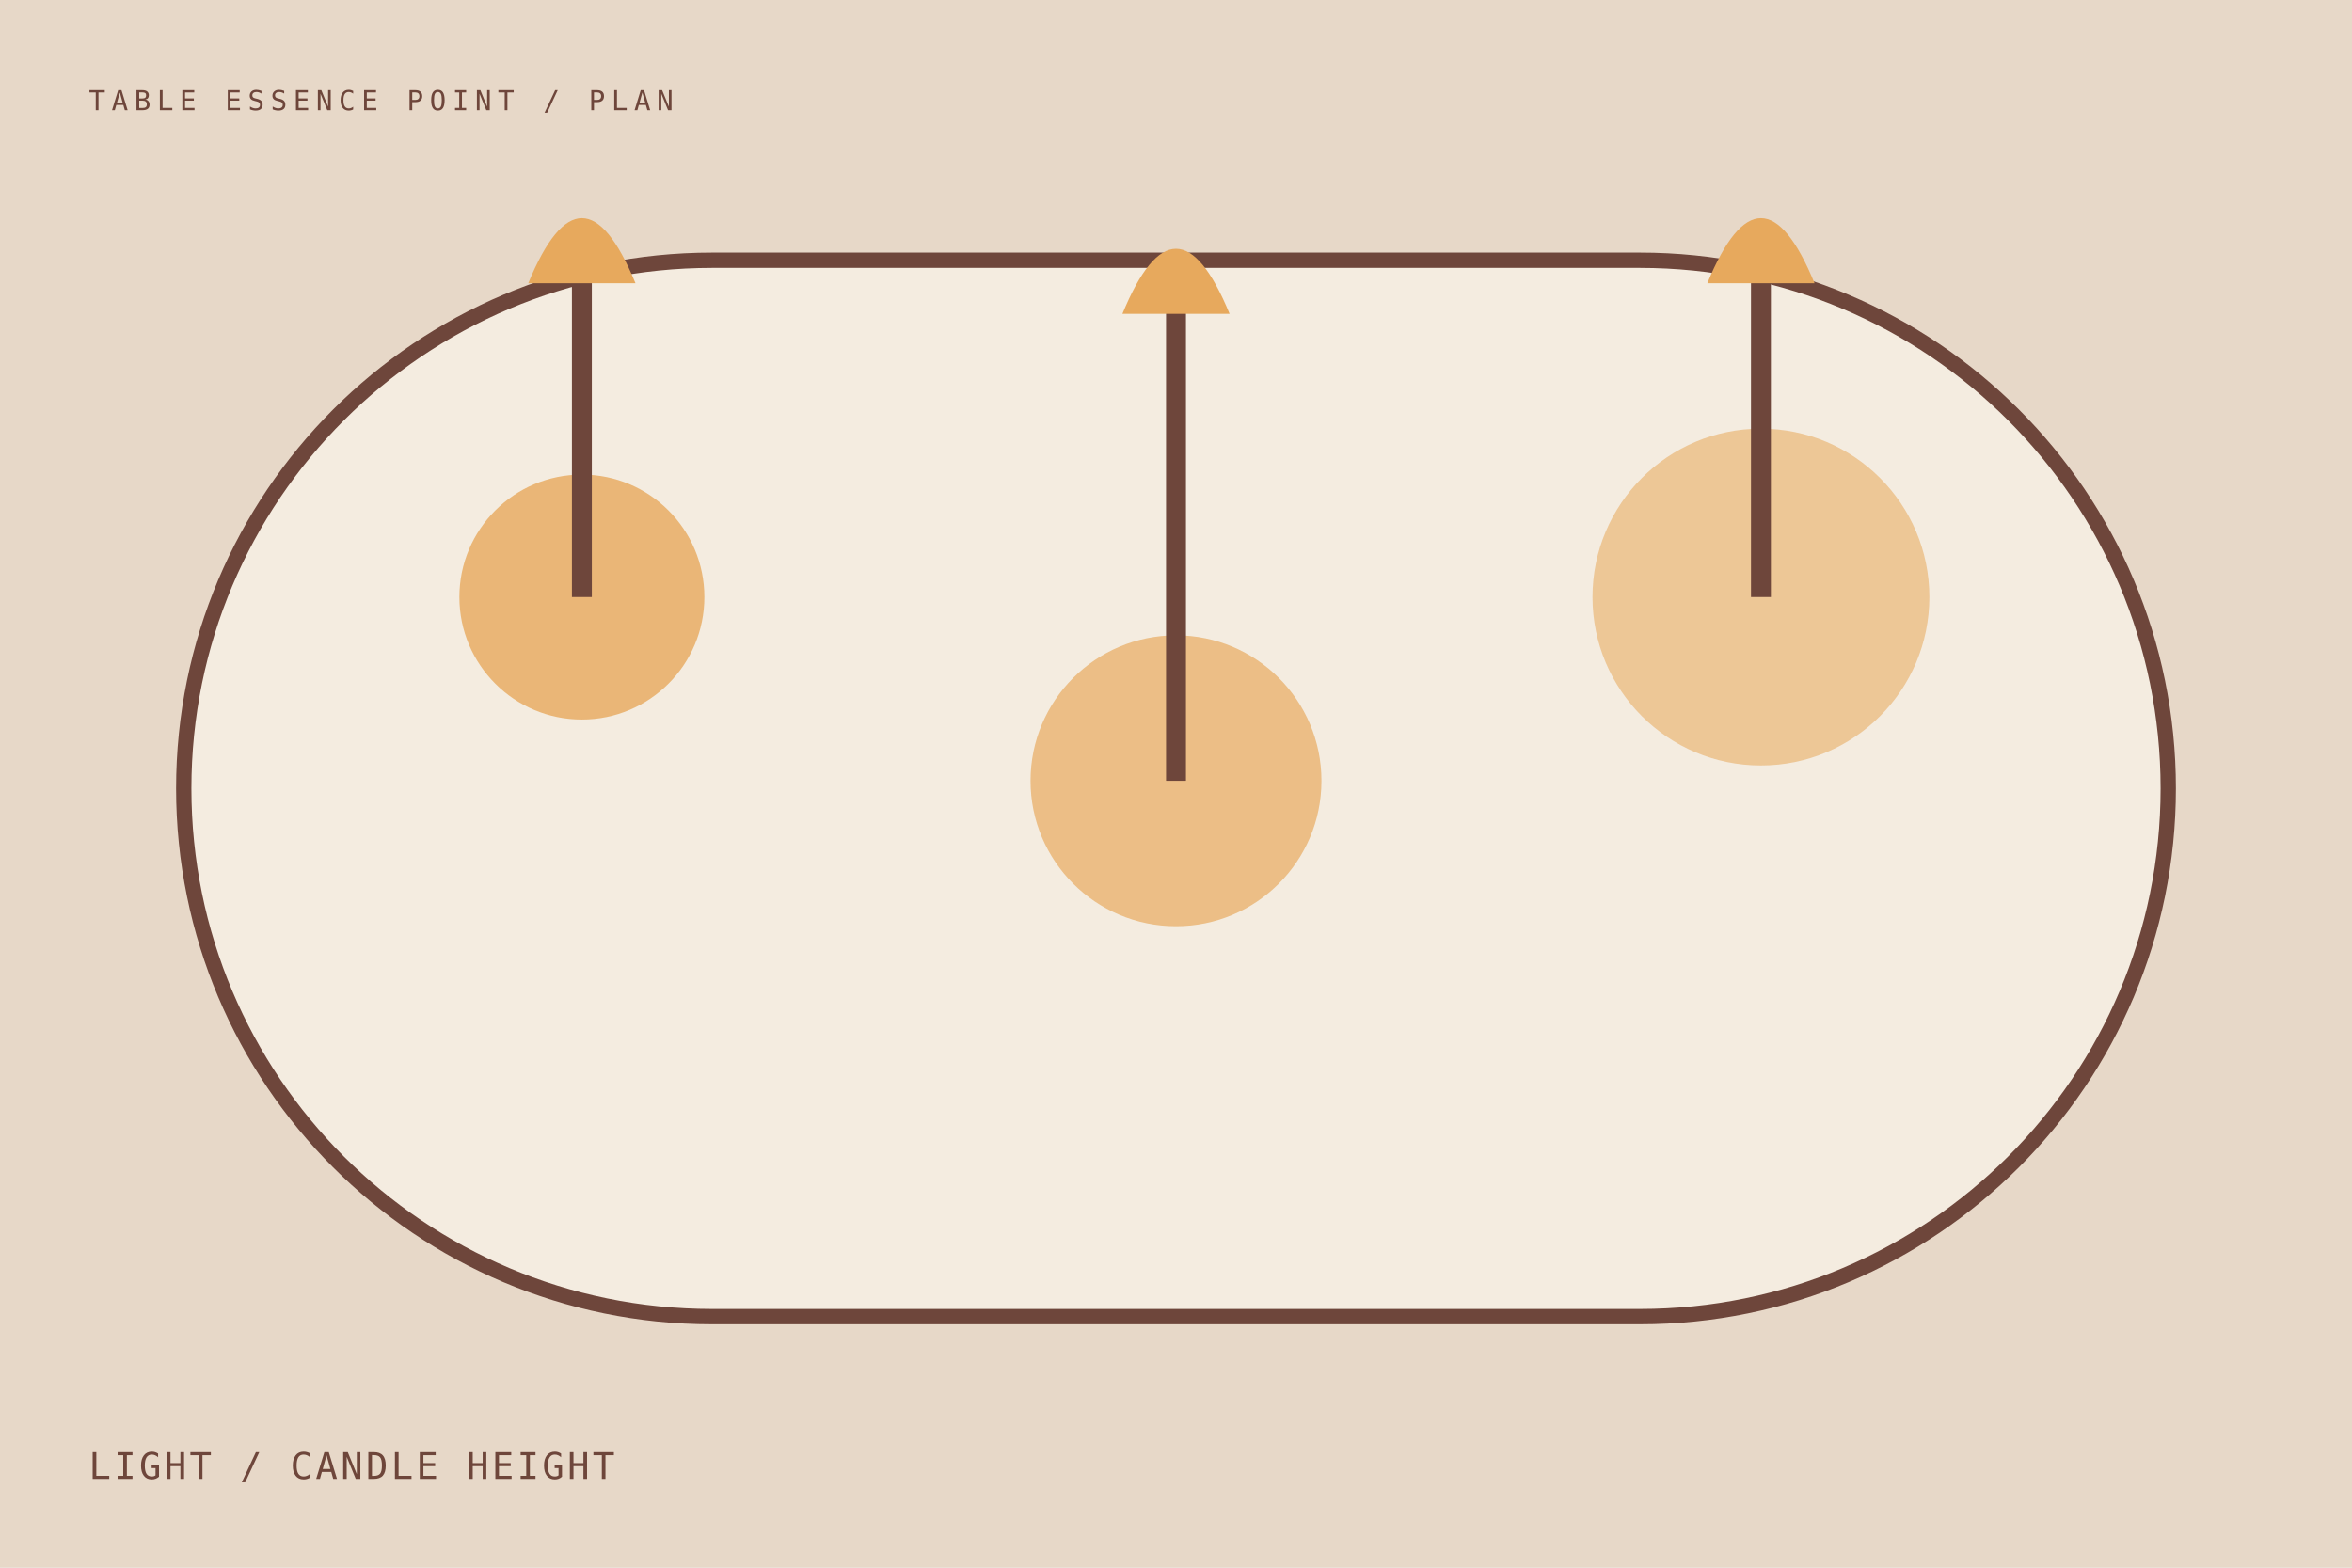
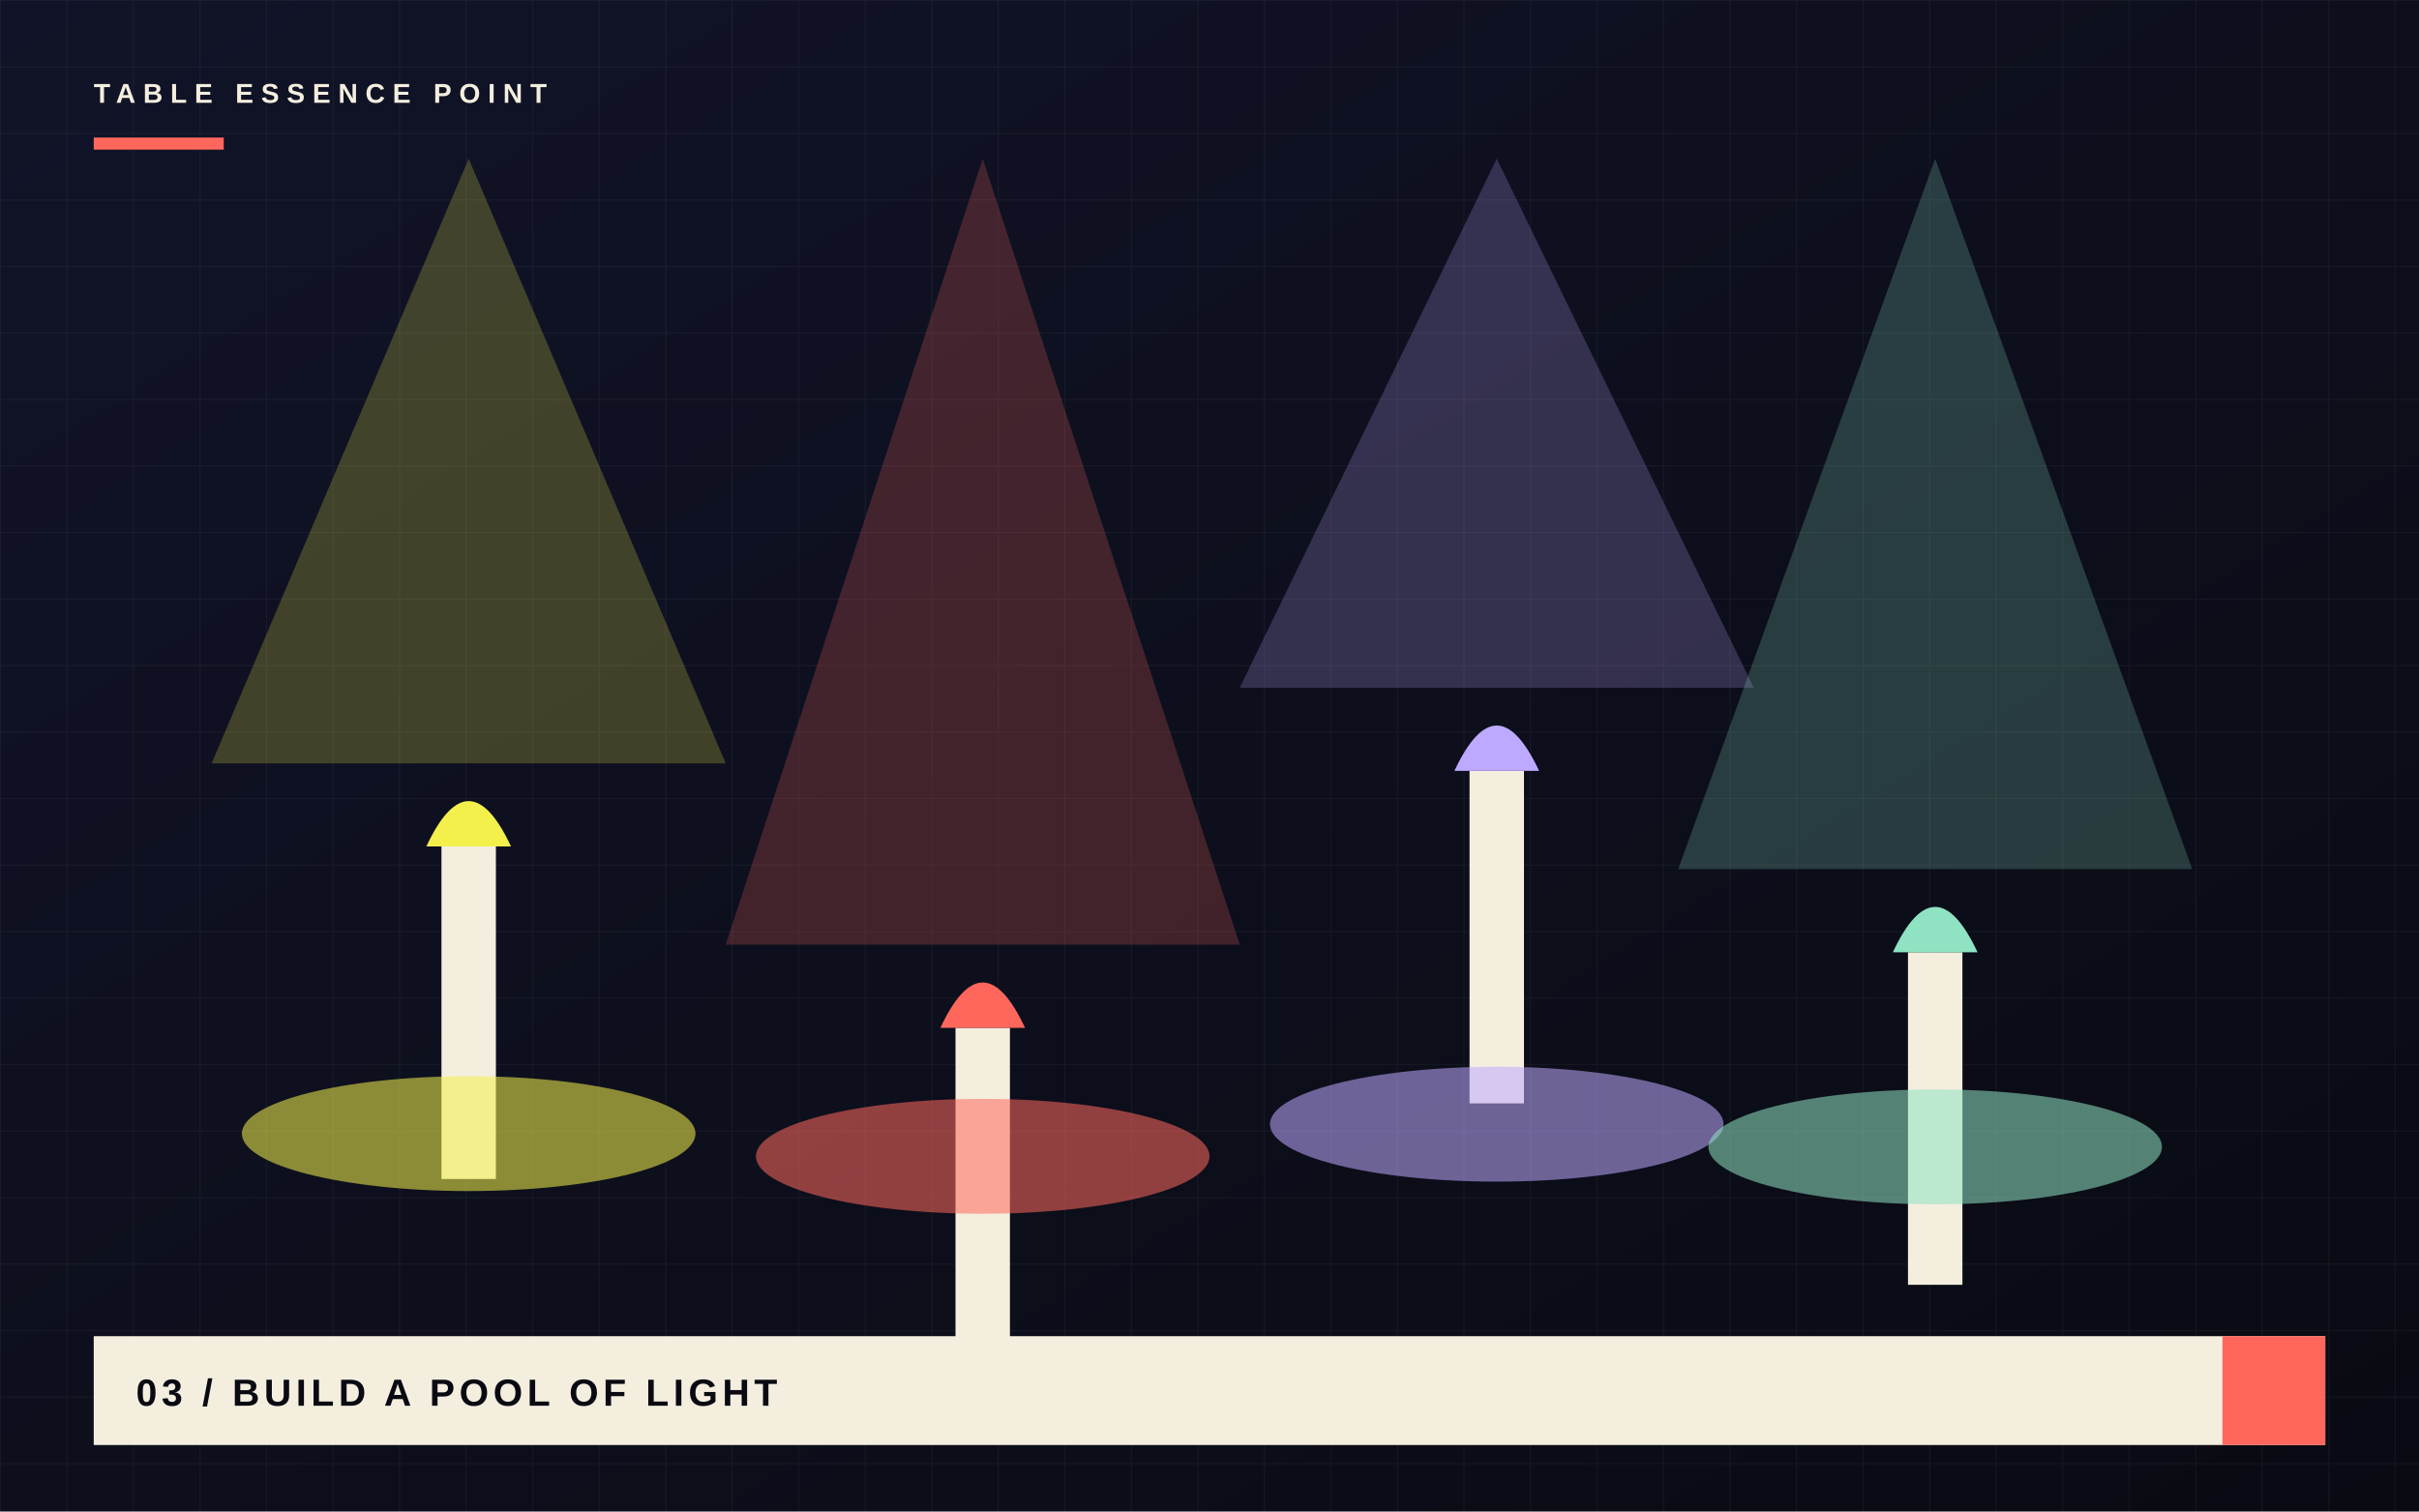
- <svg xmlns="http://www.w3.org/2000/svg" width="1536" height="1024" viewBox="0 0 1536 1024">
-   <rect width="1536" height="1024" fill="#E7D8C8" />
-   <text x="58" y="72" fill="#6E463B" font-family="monospace" font-size="18" letter-spacing="4">TABLE ESSENCE POINT / PLAN</text>
-   <text x="58" y="966" fill="#6E463B" font-family="monospace" font-size="24" letter-spacing="2">LIGHT / CANDLE HEIGHT</text>
-   <rect x="120" y="170" width="1296" height="690" rx="345" fill="#F4ECE0" stroke="#6E463B" stroke-width="10" />
-   <circle cx="380" cy="390" r="80" fill="#E7A95D" opacity="0.8" />
-   <circle cx="768" cy="510" r="95" fill="#E7A95D" opacity="0.68" />
-   <circle cx="1150" cy="390" r="110" fill="#E7A95D" opacity="0.56" />
-   <path d="M380 390 V170 M768 510 V190 M1150 390 V170" stroke="#6E463B" stroke-width="13" />
-   <path d="M345 185 Q380 100 415 185 M733 205 Q768 120 803 205 M1115 185 Q1150 100 1185 185" fill="#E7A95D" />
+ <svg xmlns="http://www.w3.org/2000/svg" width="1600" height="1000" viewBox="0 0 1600 1000" role="img" aria-labelledby="t d">
+   <defs>
+     <linearGradient id="g" x1="0" y1="0" x2="1" y2="1">
+       <stop stop-color="#111428" />
+       <stop offset="1" stop-color="#090A12" />
+     </linearGradient>
+     <pattern id="grid" width="44" height="44" patternUnits="userSpaceOnUse">
+       <path d="M44 0H0V44" fill="none" stroke="#ffffff" stroke-opacity=".055" />
+     </pattern>
+     <filter id="shadow" x="-20%" y="-20%" width="150%" height="150%">
+       <feDropShadow dx="16" dy="18" stdDeviation="7" flood-color="#000" flood-opacity=".32" />
+     </filter>
+   </defs>
+   <rect width="1600" height="1000" fill="url(#g)" />
+   <rect width="1600" height="1000" fill="url(#grid)" />
+   <text x="62" y="68" fill="#F4EEDF" font-family="Arial,sans-serif" font-size="18" font-weight="700" letter-spacing="5">TABLE ESSENCE POINT</text>
+   <rect x="62" y="91" width="86" height="8" fill="#FF675C" />
+   <path d="M310 105L140 505H480Z" fill="#F4F04B" opacity=".22" />
+   <rect x="292" y="560" width="36" height="220" fill="#F4EEDF" />
+   <path d="M282 560Q310 500 338 560Z" fill="#F4F04B" />
+   <ellipse cx="310" cy="750.0" rx="150" ry="38" fill="#F4F04B" opacity=".55" />
+   <path d="M650 105L480 625H820Z" fill="#FF675C" opacity=".22" />
+   <rect x="632" y="680" width="36" height="220" fill="#F4EEDF" />
+   <path d="M622 680Q650 620 678 680Z" fill="#FF675C" />
+   <ellipse cx="650" cy="765.0" rx="150" ry="38" fill="#FF675C" opacity=".55" />
+   <path d="M990 105L820 455H1160Z" fill="#BDA9FF" opacity=".22" />
+   <rect x="972" y="510" width="36" height="220" fill="#F4EEDF" />
+   <path d="M962 510Q990 450 1018 510Z" fill="#BDA9FF" />
+   <ellipse cx="990" cy="743.75" rx="150" ry="38" fill="#BDA9FF" opacity=".55" />
+   <path d="M1280 105L1110 575H1450Z" fill="#8FE3C2" opacity=".22" />
+   <rect x="1262" y="630" width="36" height="220" fill="#F4EEDF" />
+   <path d="M1252 630Q1280 570 1308 630Z" fill="#8FE3C2" />
+   <ellipse cx="1280" cy="758.75" rx="150" ry="38" fill="#8FE3C2" opacity=".55" />
+   <rect x="62" y="884" width="1476" height="72" fill="#F4EEDF" />
+   <text x="90" y="930" fill="#090A12" font-family="Arial,sans-serif" font-size="25" font-weight="800" letter-spacing="3">03 / BUILD A POOL OF LIGHT</text>
+   <rect x="1470" y="884" width="68" height="72" fill="#FF675C" />
</svg>
